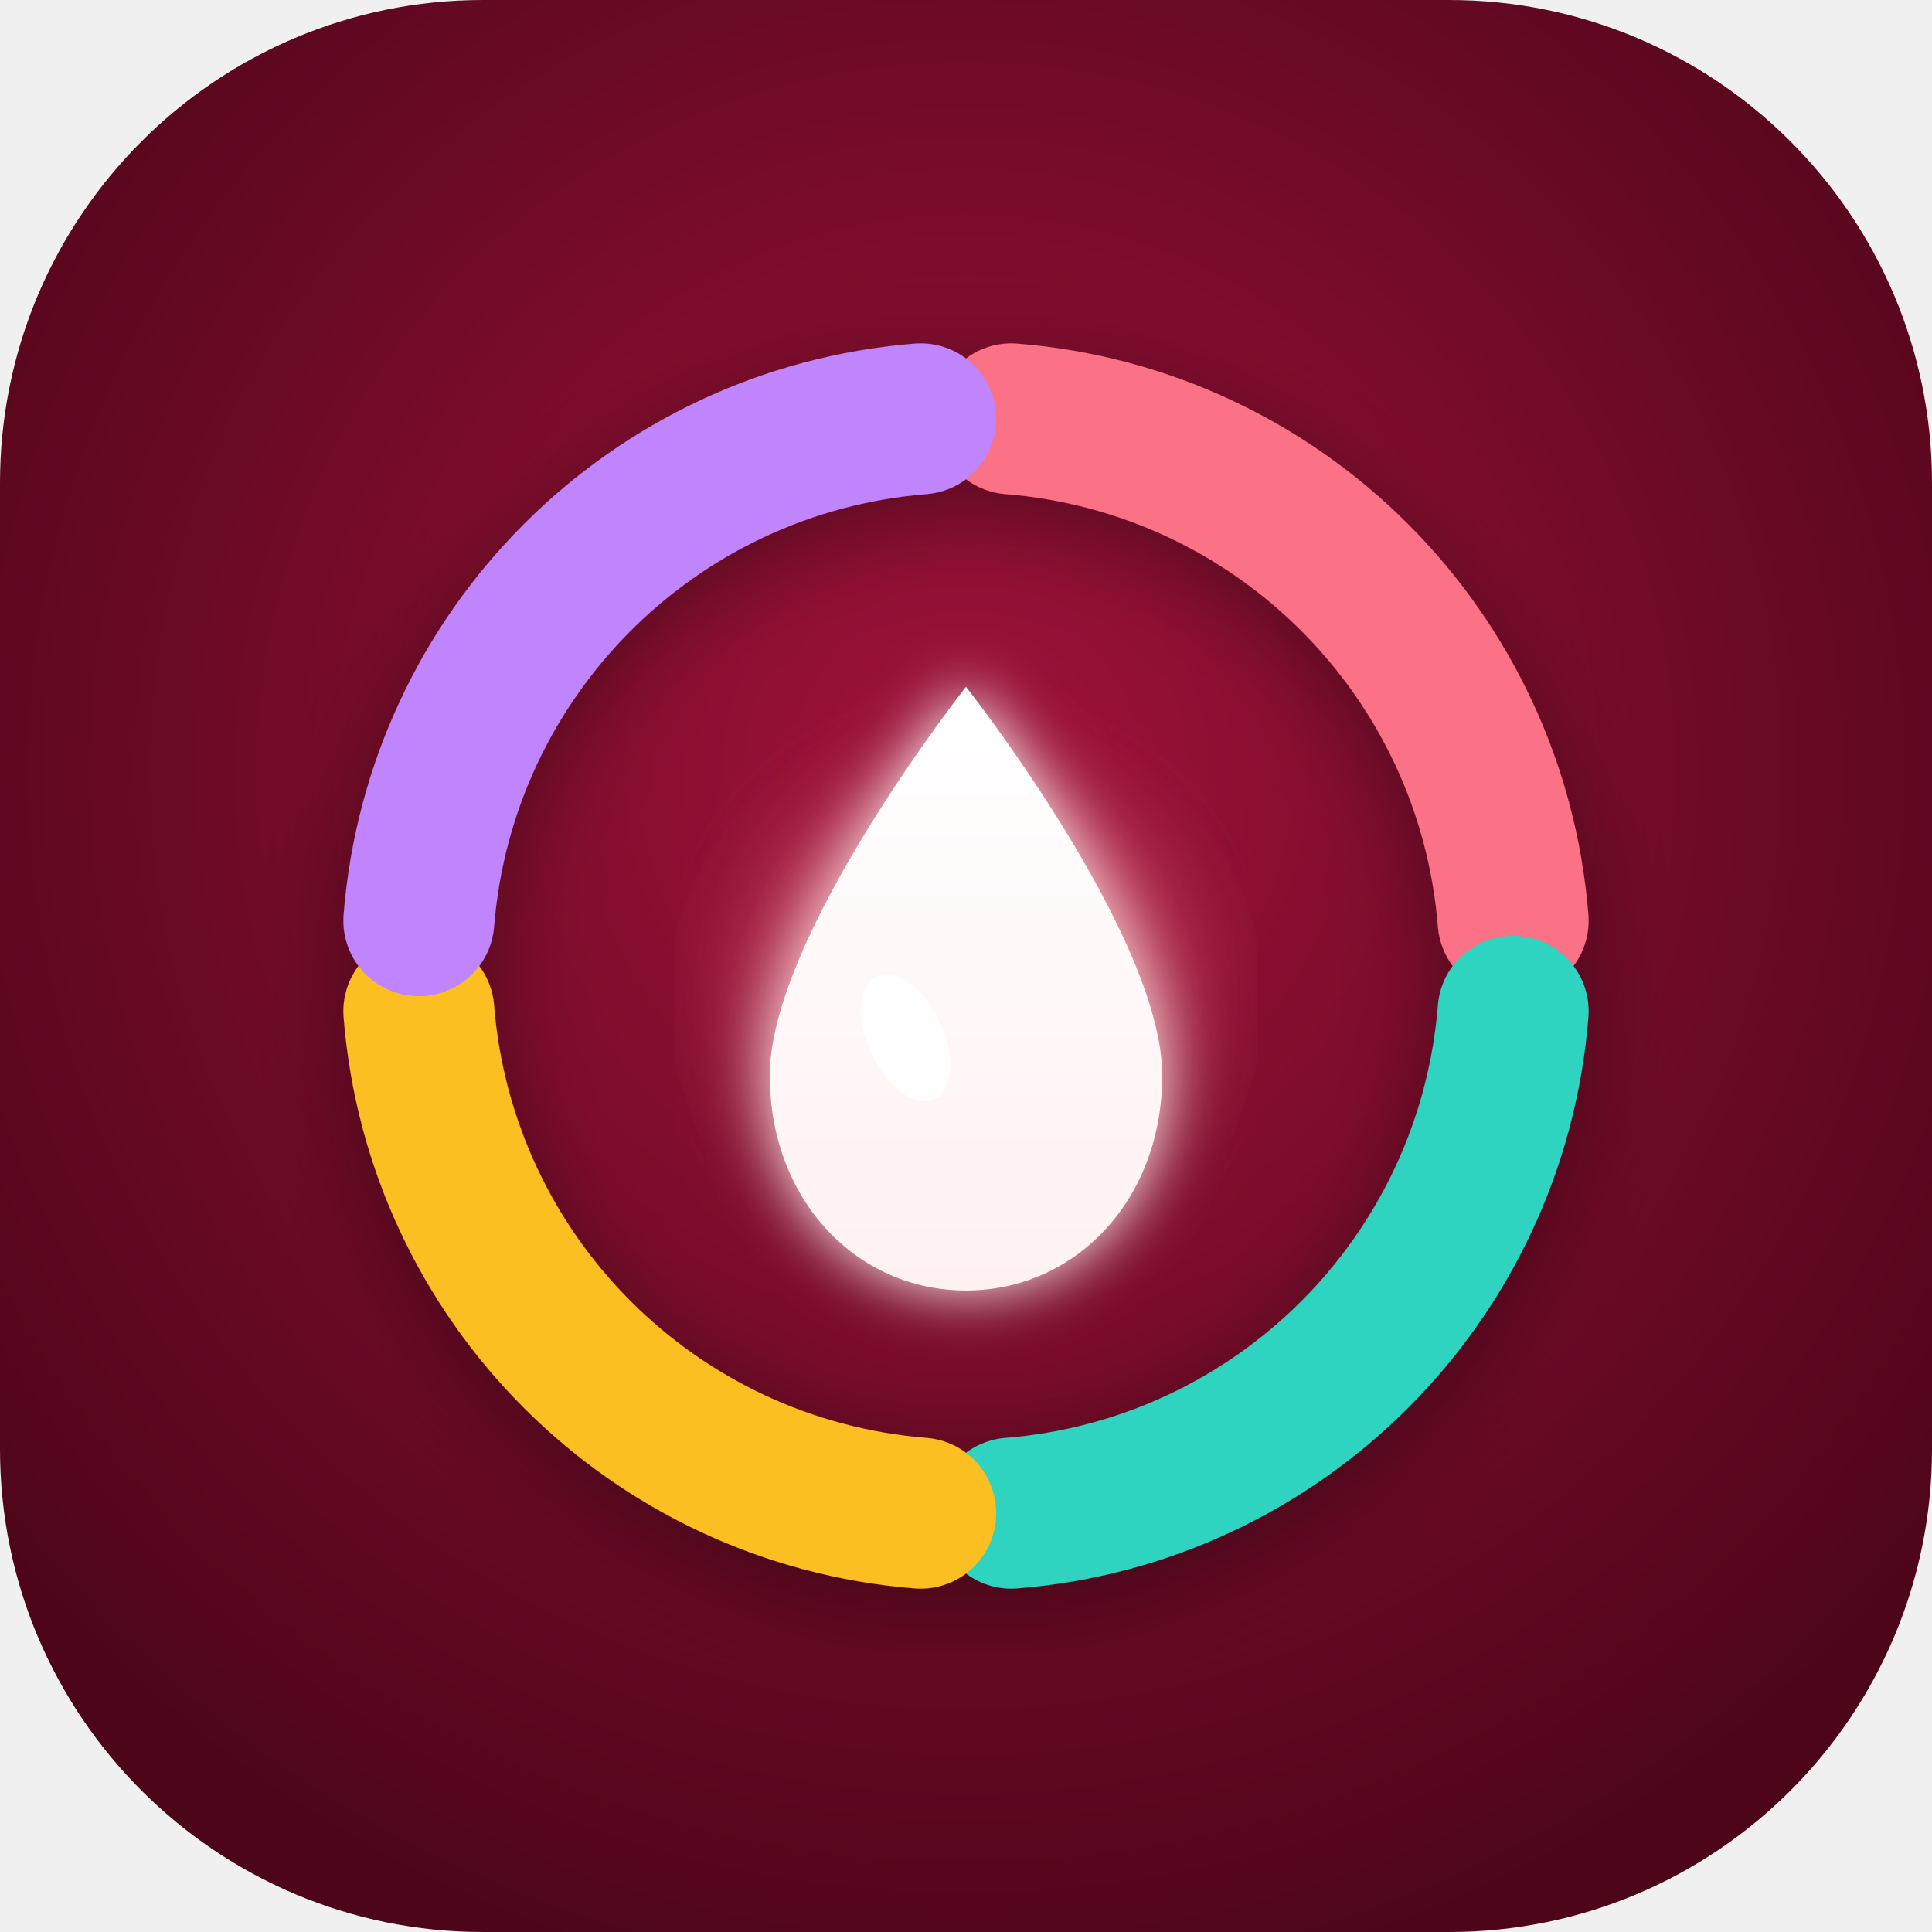
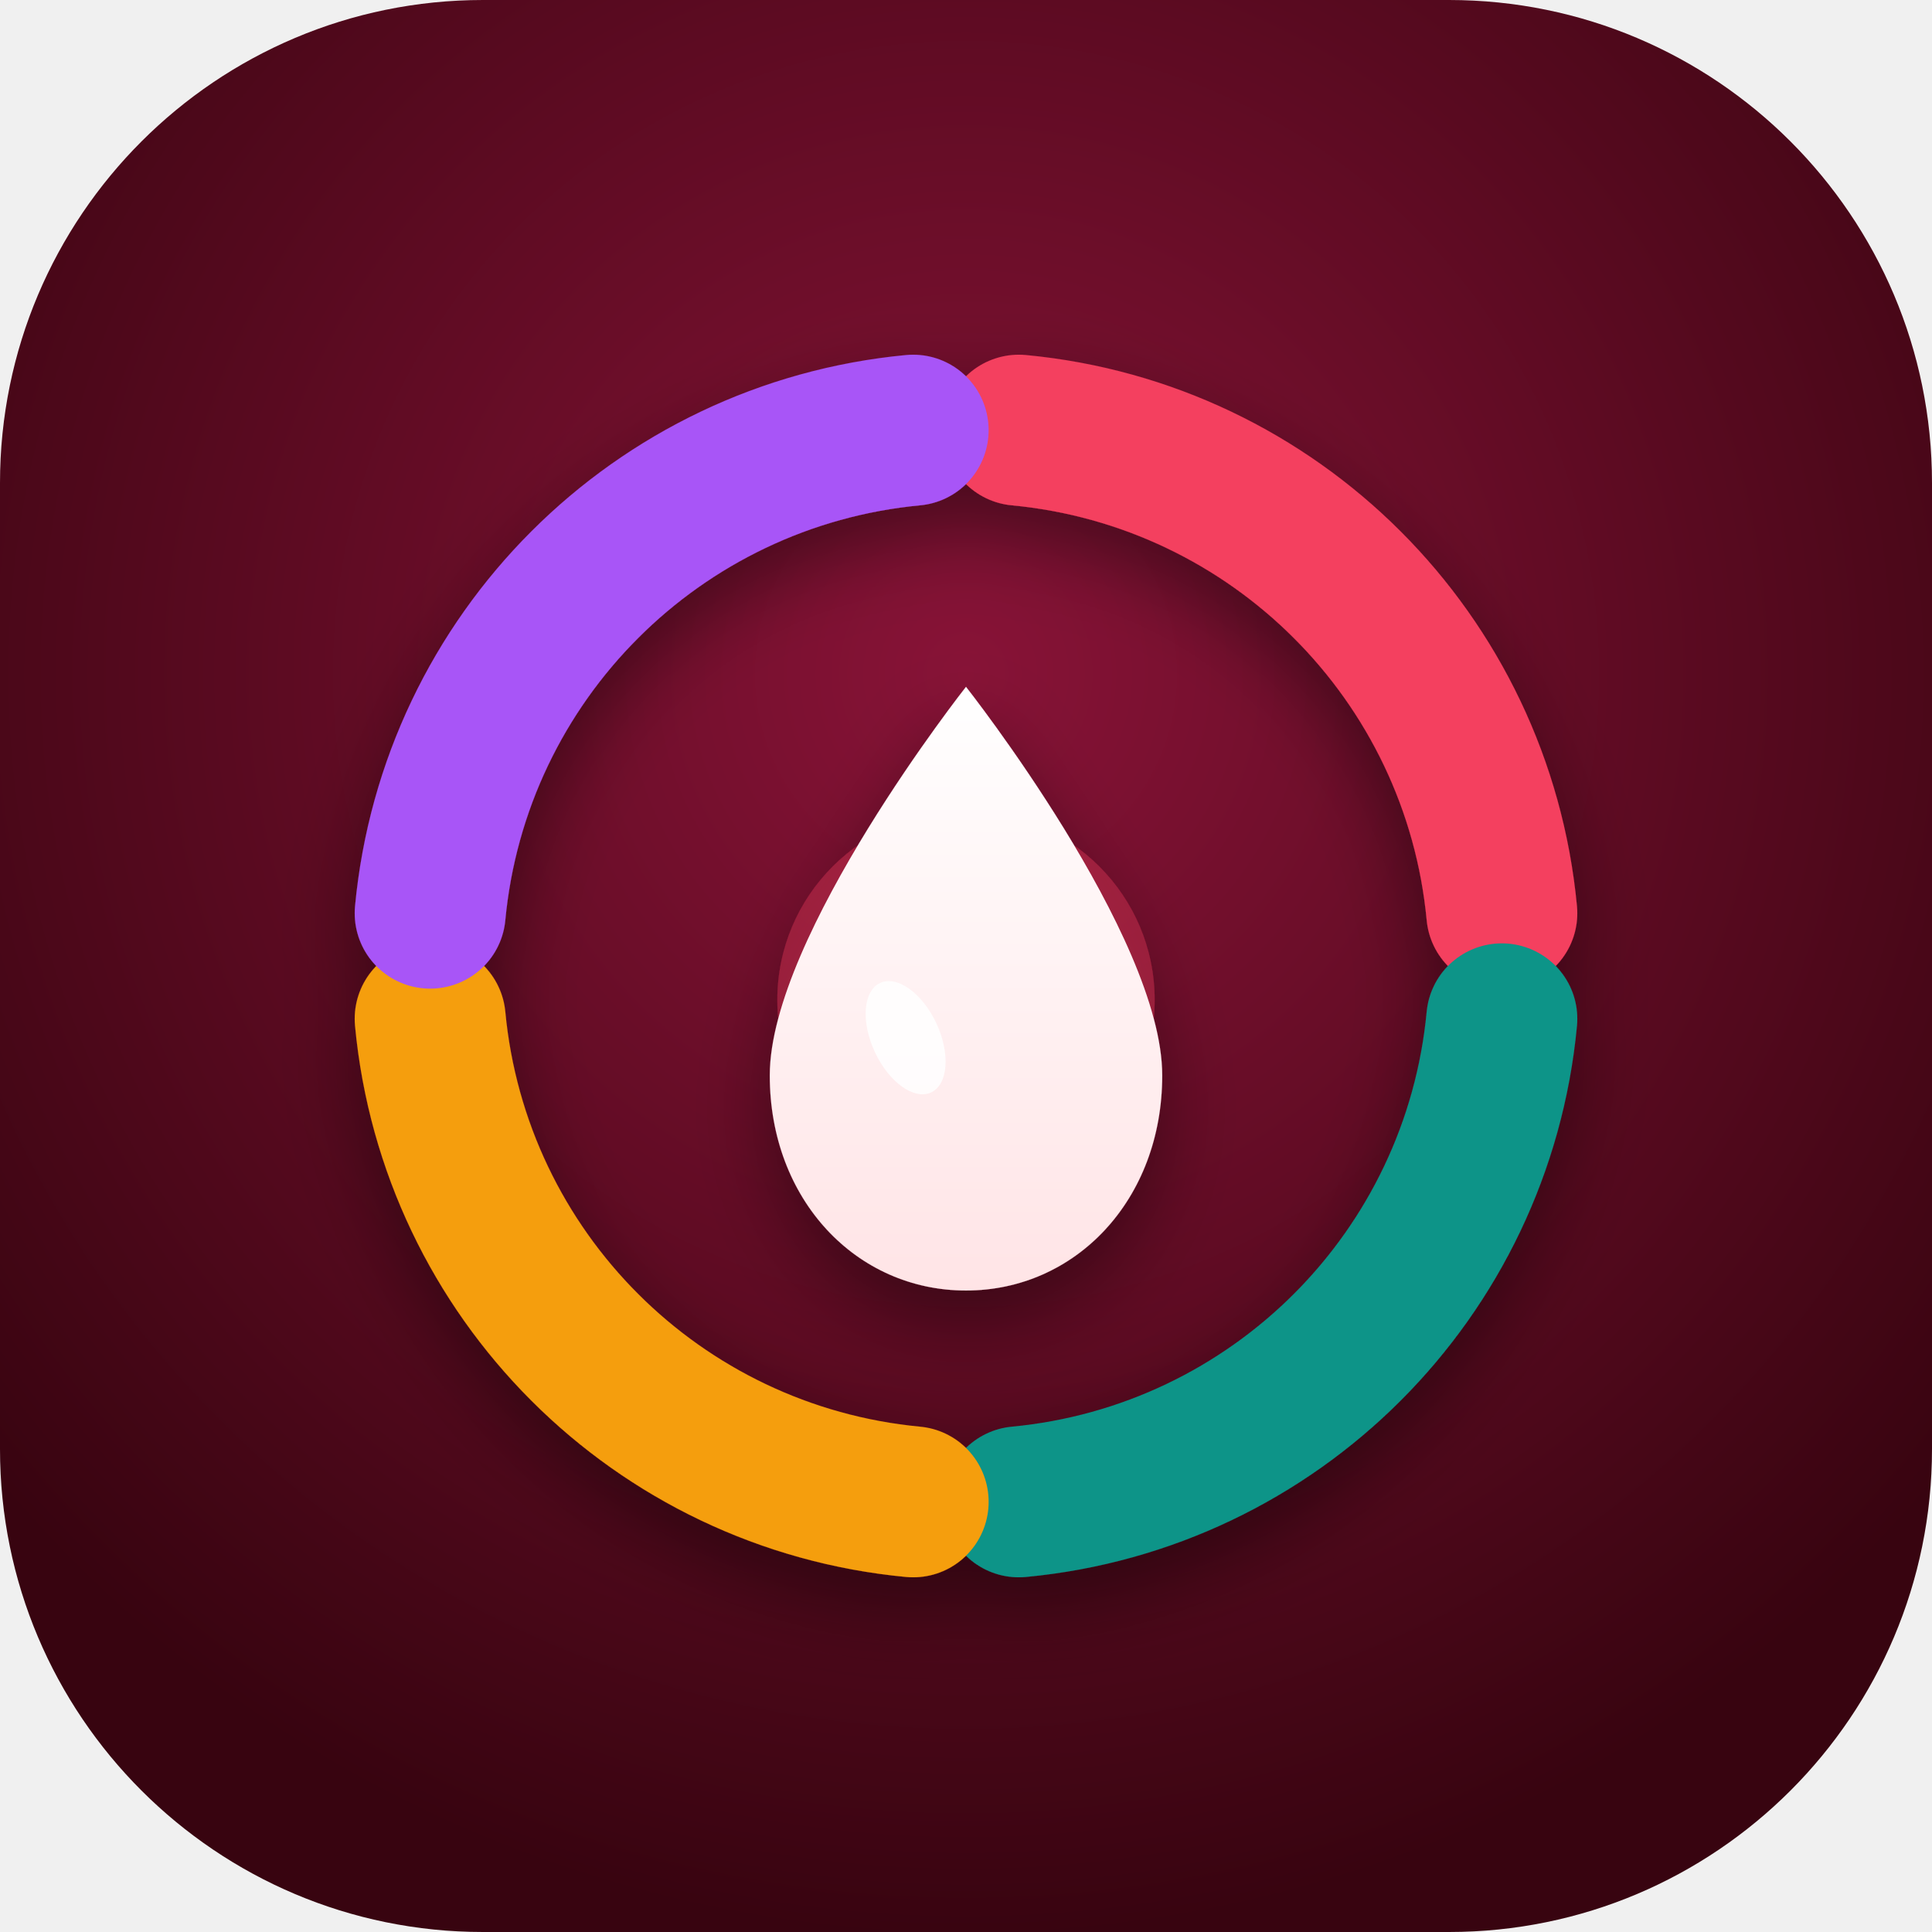
- <svg xmlns="http://www.w3.org/2000/svg" viewBox="0 0 512 512">
+ <svg xmlns="http://www.w3.org/2000/svg" viewBox="0 0 512 512" width="100%" height="100%">
  <defs>
-     <radialGradient id="bgGrad" cx="50%" cy="40%" r="65%">
-       <stop offset="0%" stop-color="#9f1239" />
-       <stop offset="100%" stop-color="#4c0519" />
+     <radialGradient id="bgGrad" cx="50%" cy="35%" r="65%">
+       <stop offset="0%" stop-color="#881337" />
+       <stop offset="100%" stop-color="#380410" />
    </radialGradient>
-     <filter id="glow" x="-20%" y="-20%" width="140%" height="140%">
-       <feGaussianBlur stdDeviation="8" result="blur" />
-       <feComposite in="SourceGraphic" in2="blur" operator="over" />
-     </filter>
-     <filter id="dropShadow" x="-20%" y="-20%" width="140%" height="140%">
-       <feDropShadow dx="0" dy="6" stdDeviation="12" flood-color="#000000" flood-opacity="0.35" />
-     </filter>
    <linearGradient id="dropGrad" x1="0%" y1="0%" x2="0%" y2="100%">
      <stop offset="0%" stop-color="#ffffff" />
-       <stop offset="100%" stop-color="#fff1f2" />
+       <stop offset="100%" stop-color="#ffe4e6" />
    </linearGradient>
+     <filter id="shadowGlow" x="-20%" y="-20%" width="140%" height="140%">
+       <feDropShadow dx="0" dy="8" stdDeviation="10" flood-color="#000000" flood-opacity="0.4" />
+     </filter>
  </defs>
  <rect width="512" height="512" rx="128" fill="url(#bgGrad)" />
-   <g filter="url(#dropShadow)" transform="translate(256,256)">
-     <path d="M 12 -145 A 145 145 0 0 1 145 -12" fill="none" stroke="#fb7185" stroke-width="40" stroke-linecap="round" />
-     <path d="M 145 12 A 145 145 0 0 1 12 145" fill="none" stroke="#2dd4bf" stroke-width="40" stroke-linecap="round" />
-     <path d="M -12 145 A 145 145 0 0 1 -145 12" fill="none" stroke="#fbbf24" stroke-width="40" stroke-linecap="round" />
-     <path d="M -145 -12 A 145 145 0 0 1 -12 -145" fill="none" stroke="#c084fc" stroke-width="40" stroke-linecap="round" />
+   <g filter="url(#shadowGlow)" transform="translate(256, 256)">
+     <path d="M 14 -142 A 142 142 0 0 1 142 -14" fill="none" stroke="#f43f5e" stroke-width="40" stroke-linecap="round" />
+     <path d="M 142 14 A 142 142 0 0 1 14 142" fill="none" stroke="#0d9488" stroke-width="40" stroke-linecap="round" />
+     <path d="M -14 142 A 142 142 0 0 1 -142 14" fill="none" stroke="#f59e0b" stroke-width="40" stroke-linecap="round" />
+     <path d="M -142 -14 A 142 142 0 0 1 -14 -142" fill="none" stroke="#a855f7" stroke-width="40" stroke-linecap="round" />
  </g>
-   <g filter="url(#glow)">
-     <circle cx="256" cy="265" r="55" fill="#fb7185" opacity="0.35" filter="blur(14px)" />
-     <path d="M256 182 C256 182, 308 248, 308 285 C308 318, 285 342, 256 342 C227 342, 204 318, 204 285 C204 248, 256 182, 256 182 Z" fill="url(#dropGrad)" />
-     <ellipse cx="240" cy="275" rx="10" ry="18" transform="rotate(-25 240 275)" fill="#ffffff" opacity="0.85" />
+   <g filter="url(#shadowGlow)">
+     <circle cx="256" cy="265" r="50" fill="#f43f5e" opacity="0.3" />
+     <path d="M 256 182 C 256 182, 308 248, 308 285 C 308 318, 285 342, 256 342 C 227 342, 204 318, 204 285 C 204 248, 256 182, 256 182 Z" fill="url(#dropGrad)" />
+     <ellipse cx="240" cy="275" rx="9" ry="16" transform="rotate(-25 240 275)" fill="#ffffff" opacity="0.85" />
  </g>
</svg>
